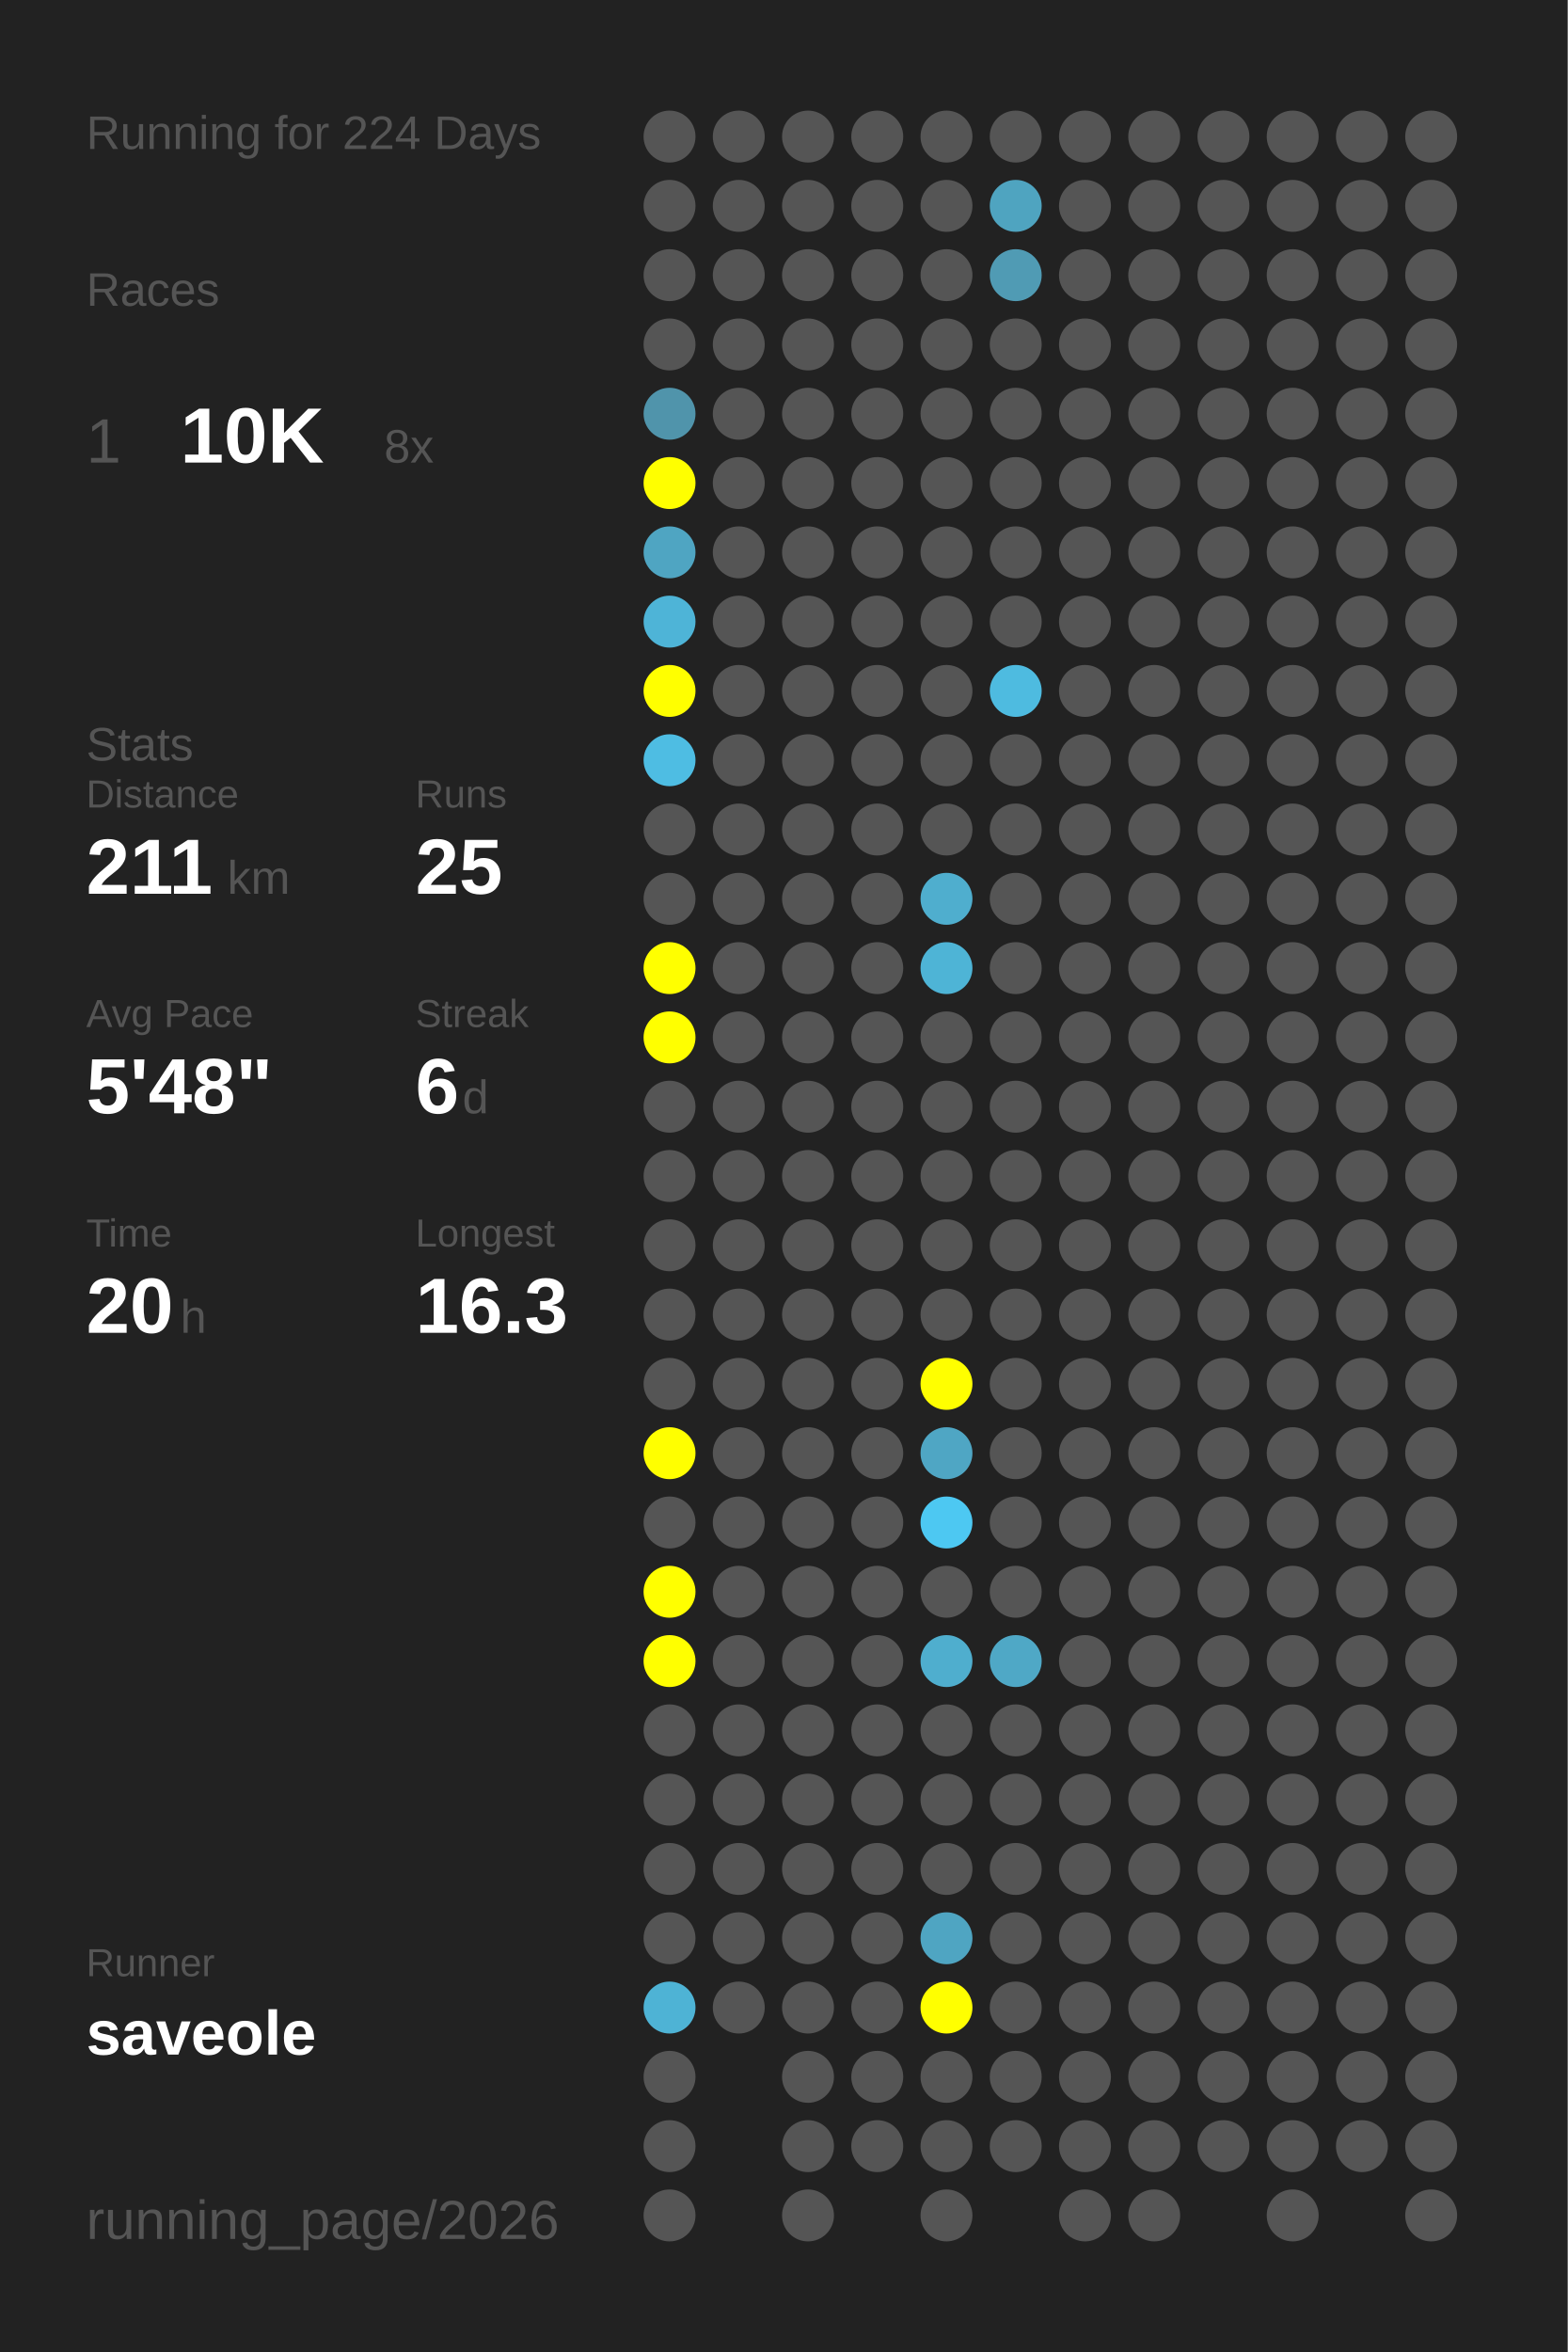
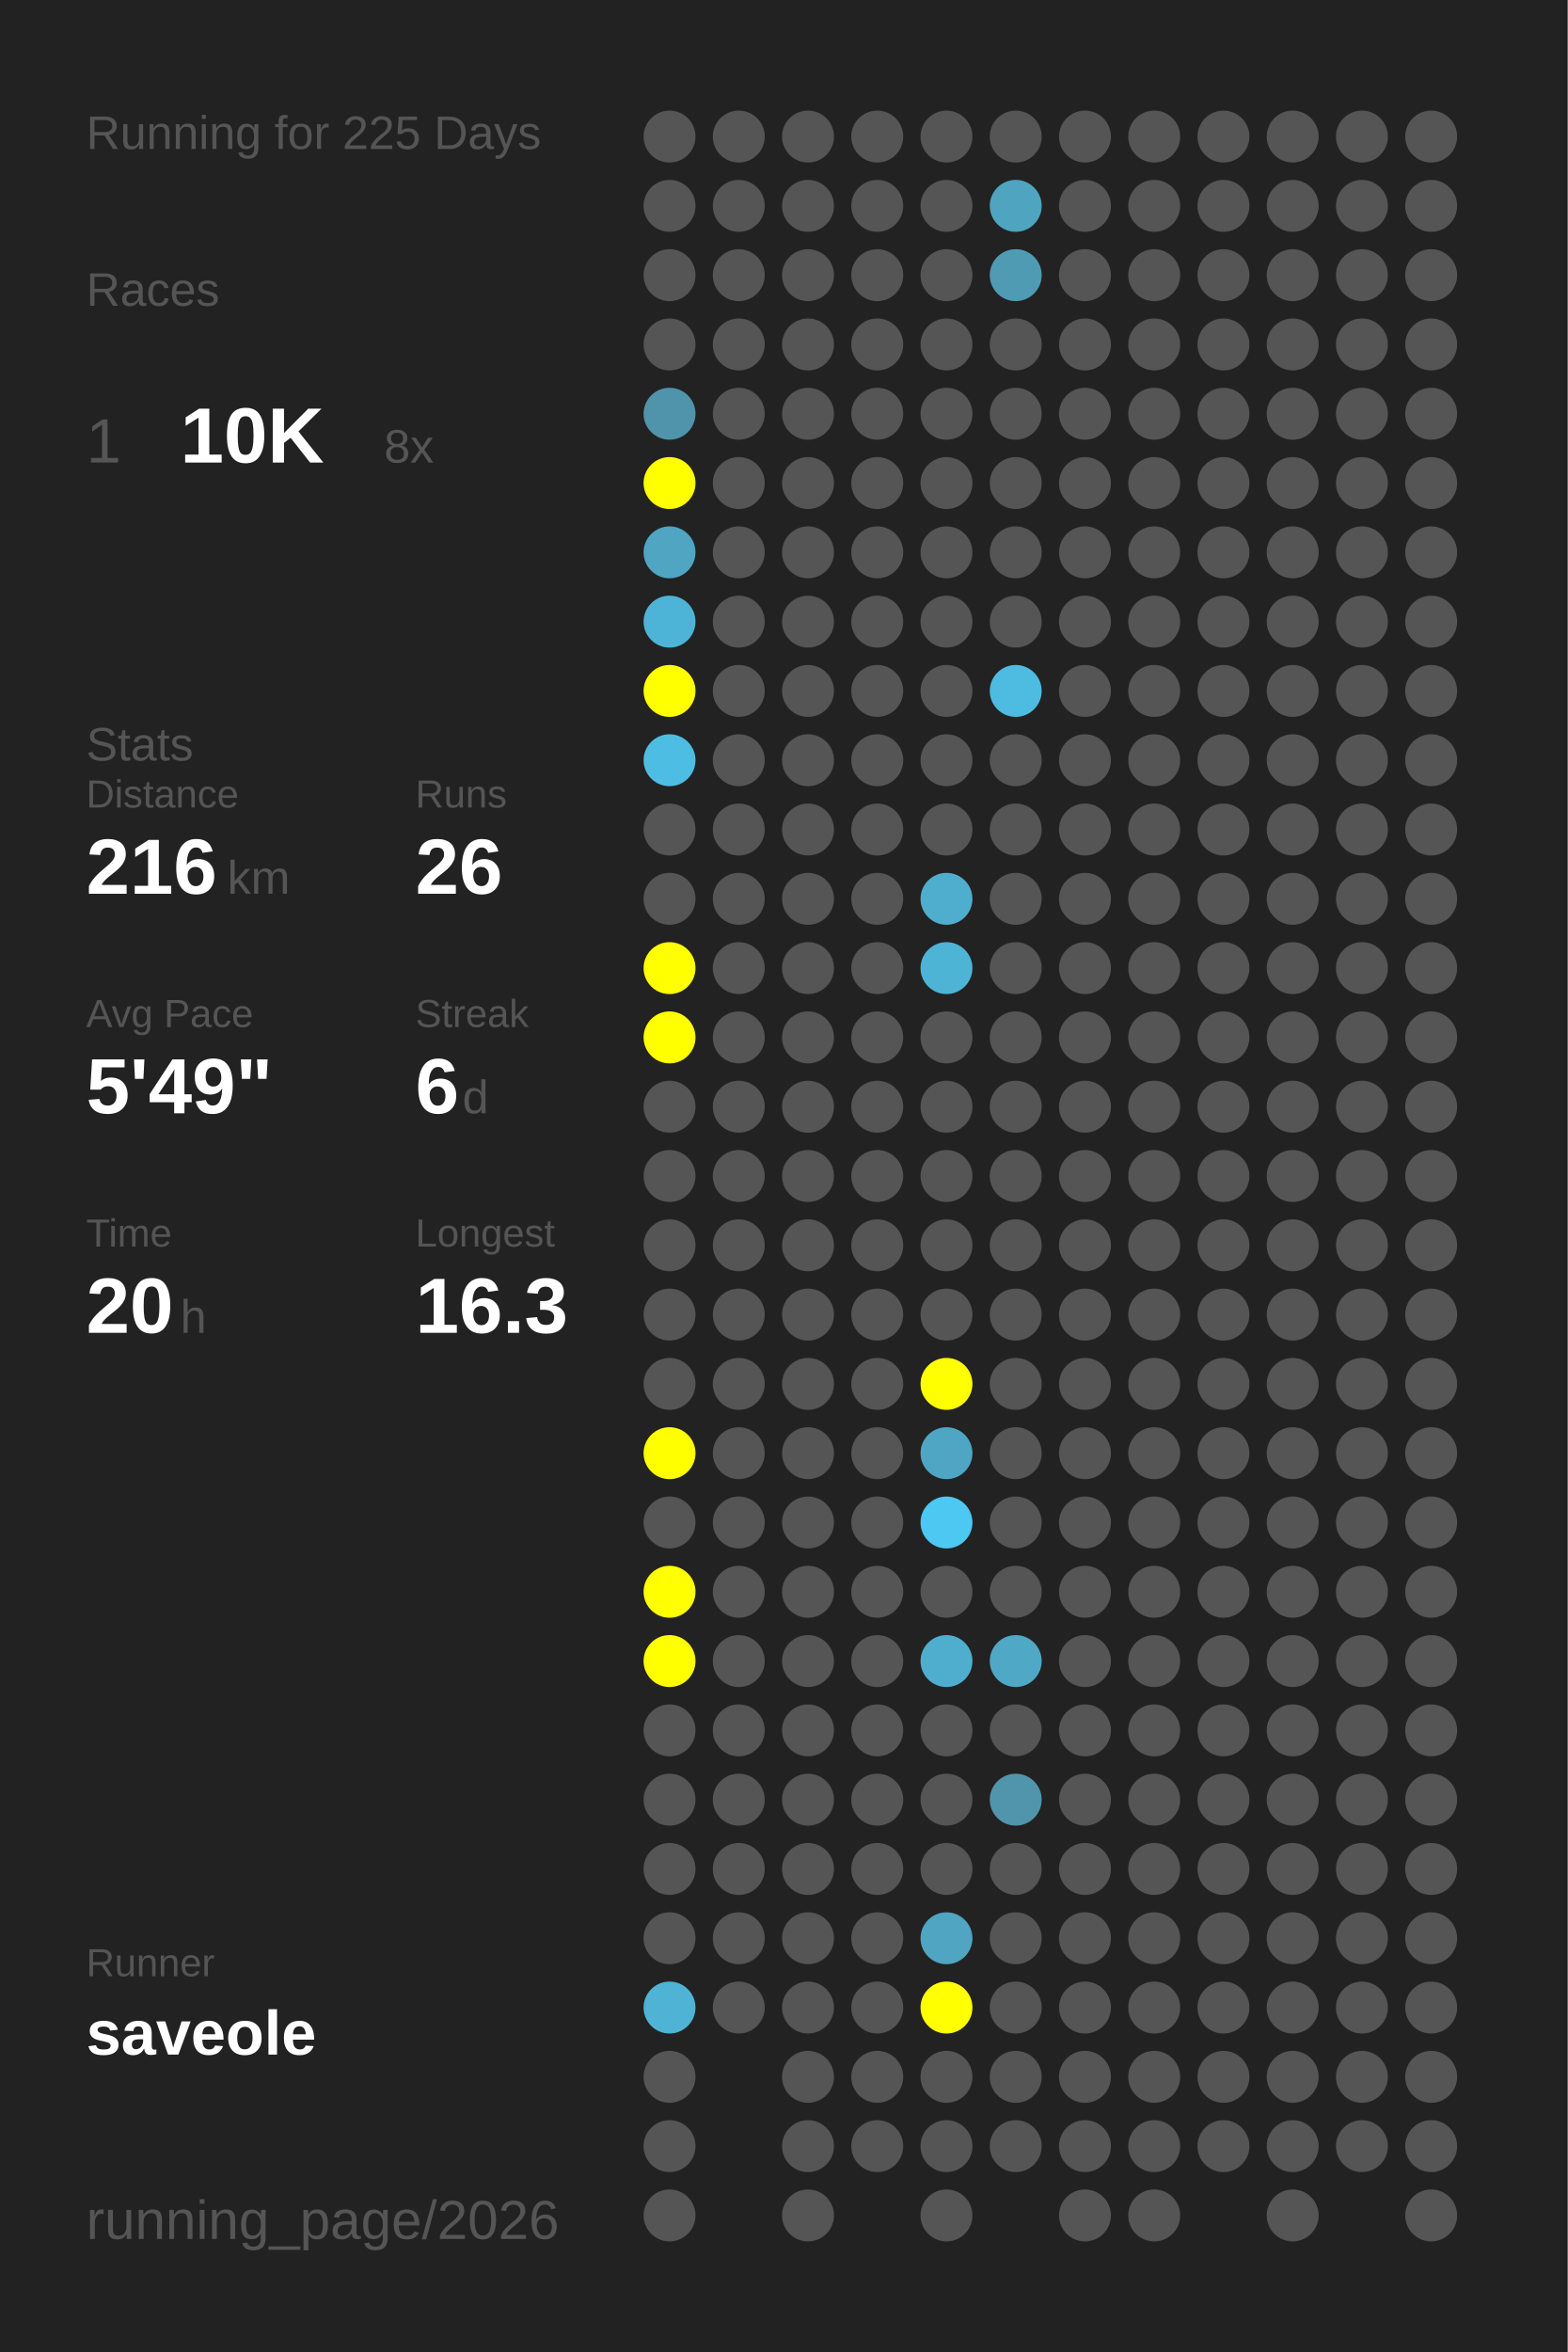
<svg xmlns="http://www.w3.org/2000/svg" baseProfile="full" height="300mm" version="1.1" viewBox="0,0,200,300" width="200mm">
  <defs />
  <rect fill="#222222" height="300" width="200" x="0" y="0" />
-   <text fill="#555555" style="font-size:6px; font-family:Arial;" x="11" y="19">Running for 224 Days</text>
+   <text fill="#555555" style="font-size:6px; font-family:Arial;" x="11" y="19">Running for 225 Days</text>
  <text fill="#555555" style="font-size:6px; font-family:Arial;" x="11" y="39">Races</text>
  <text fill="#555555" style="font-size:8px; font-family:Arial;" x="11" y="59">1</text>
  <text fill="#FFFFFF" style="font-size:10px; font-family:Arial; font-weight:bold;" x="23" y="59">10K</text>
  <text fill="#555555" style="font-size:6px; font-family:Arial;" x="49" y="59">8x</text>
  <text fill="#555555" style="font-size:6px; font-family:Arial;" x="11" y="97">Stats</text>
  <text fill="#555555" style="font-size:5px; font-family:Arial;" x="11" y="103">Distance</text>
-   <text fill="#FFFFFF" style="font-size:10px; font-family:Arial; font-weight:bold;" x="11" y="114">211</text>
+   <text fill="#FFFFFF" style="font-size:10px; font-family:Arial; font-weight:bold;" x="11" y="114">216</text>
  <text fill="#555555" style="font-size:6px; font-family:Arial;" x="29" y="114">km</text>
  <text fill="#555555" style="font-size:5px; font-family:Arial;" x="53" y="103">Runs</text>
-   <text fill="#FFFFFF" style="font-size:10px; font-family:Arial; font-weight:bold;" x="53" y="114">25</text>
+   <text fill="#FFFFFF" style="font-size:10px; font-family:Arial; font-weight:bold;" x="53" y="114">26</text>
  <text fill="#555555" style="font-size:5px; font-family:Arial;" x="11" y="131">Avg Pace</text>
-   <text fill="#FFFFFF" style="font-size:10px; font-family:Arial; font-weight:bold;" x="11" y="142">5'48"</text>
+   <text fill="#FFFFFF" style="font-size:10px; font-family:Arial; font-weight:bold;" x="11" y="142">5'49"</text>
  <text fill="#555555" style="font-size:5px; font-family:Arial;" x="53" y="131">Streak</text>
  <text fill="#FFFFFF" style="font-size:10px; font-family:Arial; font-weight:bold;" x="53" y="142">6</text>
  <text fill="#555555" style="font-size:6px; font-family:Arial;" x="59" y="142">d</text>
  <text fill="#555555" style="font-size:5px; font-family:Arial;" x="11" y="159">Time</text>
  <text fill="#FFFFFF" style="font-size:10px; font-family:Arial; font-weight:bold;" x="11" y="170">20</text>
  <text fill="#555555" style="font-size:6px; font-family:Arial;" x="23" y="170">h</text>
  <text fill="#555555" style="font-size:5px; font-family:Arial;" x="53" y="159">Longest</text>
  <text fill="#FFFFFF" style="font-size:10px; font-family:Arial; font-weight:bold;" x="53" y="170">16.3</text>
  <text fill="#555555" style="font-size:5px; font-family:Arial;" x="11" y="252.065">Runner</text>
  <text fill="#FFFFFF" style="font-size:8px; font-family:Arial; font-weight:bold;" x="11" y="262.065">saveole</text>
  <text fill="#555555" style="font-size:7px; font-family:Arial;" x="11" y="285.581">running_page/2026</text>
  <circle cx="85.417" cy="17.419" fill="#555555" r="3.312" />
  <circle cx="85.417" cy="26.258" fill="#555555" r="3.312" />
  <circle cx="85.417" cy="35.097" fill="#555555" r="3.312" />
  <circle cx="85.417" cy="43.935" fill="#555555" r="3.312" />
  <circle cx="85.417" cy="52.774" fill="#5094ab" r="3.312" />
  <circle cx="85.417" cy="61.613" fill="#FFFF00" r="3.312" />
  <circle cx="85.417" cy="70.452" fill="#4fa5c2" r="3.312" />
  <circle cx="85.417" cy="79.29" fill="#4eb4d7" r="3.312" />
  <circle cx="85.417" cy="88.129" fill="#FFFF00" r="3.312" />
  <circle cx="85.417" cy="96.968" fill="#4ebde3" r="3.312" />
  <circle cx="85.417" cy="105.806" fill="#555555" r="3.312" />
  <circle cx="85.417" cy="114.645" fill="#555555" r="3.312" />
  <circle cx="85.417" cy="123.484" fill="#FFFF00" r="3.312" />
  <circle cx="85.417" cy="132.323" fill="#FFFF00" r="3.312" />
  <circle cx="85.417" cy="141.161" fill="#555555" r="3.312" />
  <circle cx="85.417" cy="150" fill="#555555" r="3.312" />
  <circle cx="85.417" cy="158.839" fill="#555555" r="3.312" />
  <circle cx="85.417" cy="167.677" fill="#555555" r="3.312" />
  <circle cx="85.417" cy="176.516" fill="#555555" r="3.312" />
  <circle cx="85.417" cy="185.355" fill="#FFFF00" r="3.312" />
  <circle cx="85.417" cy="194.194" fill="#555555" r="3.312" />
  <circle cx="85.417" cy="203.032" fill="#FFFF00" r="3.312" />
  <circle cx="85.417" cy="211.871" fill="#FFFF00" r="3.312" />
  <circle cx="85.417" cy="220.71" fill="#555555" r="3.312" />
  <circle cx="85.417" cy="229.548" fill="#555555" r="3.312" />
  <circle cx="85.417" cy="238.387" fill="#555555" r="3.312" />
  <circle cx="85.417" cy="247.226" fill="#555555" r="3.312" />
  <circle cx="85.417" cy="256.065" fill="#4eb3d5" r="3.312" />
  <circle cx="85.417" cy="264.903" fill="#555555" r="3.312" />
  <circle cx="85.417" cy="273.742" fill="#555555" r="3.312" />
  <circle cx="85.417" cy="282.581" fill="#555555" r="3.312" />
  <circle cx="94.25" cy="17.419" fill="#555555" r="3.312" />
  <circle cx="94.25" cy="26.258" fill="#555555" r="3.312" />
  <circle cx="94.25" cy="35.097" fill="#555555" r="3.312" />
  <circle cx="94.25" cy="43.935" fill="#555555" r="3.312" />
  <circle cx="94.25" cy="52.774" fill="#555555" r="3.312" />
  <circle cx="94.25" cy="61.613" fill="#555555" r="3.312" />
  <circle cx="94.25" cy="70.452" fill="#555555" r="3.312" />
  <circle cx="94.25" cy="79.29" fill="#555555" r="3.312" />
  <circle cx="94.25" cy="88.129" fill="#555555" r="3.312" />
  <circle cx="94.25" cy="96.968" fill="#555555" r="3.312" />
  <circle cx="94.25" cy="105.806" fill="#555555" r="3.312" />
  <circle cx="94.25" cy="114.645" fill="#555555" r="3.312" />
  <circle cx="94.25" cy="123.484" fill="#555555" r="3.312" />
  <circle cx="94.25" cy="132.323" fill="#555555" r="3.312" />
  <circle cx="94.25" cy="141.161" fill="#555555" r="3.312" />
  <circle cx="94.25" cy="150" fill="#555555" r="3.312" />
  <circle cx="94.25" cy="158.839" fill="#555555" r="3.312" />
  <circle cx="94.25" cy="167.677" fill="#555555" r="3.312" />
  <circle cx="94.25" cy="176.516" fill="#555555" r="3.312" />
  <circle cx="94.25" cy="185.355" fill="#555555" r="3.312" />
  <circle cx="94.25" cy="194.194" fill="#555555" r="3.312" />
  <circle cx="94.25" cy="203.032" fill="#555555" r="3.312" />
  <circle cx="94.25" cy="211.871" fill="#555555" r="3.312" />
  <circle cx="94.25" cy="220.71" fill="#555555" r="3.312" />
  <circle cx="94.25" cy="229.548" fill="#555555" r="3.312" />
  <circle cx="94.25" cy="238.387" fill="#555555" r="3.312" />
  <circle cx="94.25" cy="247.226" fill="#555555" r="3.312" />
  <circle cx="94.25" cy="256.065" fill="#555555" r="3.312" />
  <circle cx="103.083" cy="17.419" fill="#555555" r="3.312" />
  <circle cx="103.083" cy="26.258" fill="#555555" r="3.312" />
  <circle cx="103.083" cy="35.097" fill="#555555" r="3.312" />
  <circle cx="103.083" cy="43.935" fill="#555555" r="3.312" />
  <circle cx="103.083" cy="52.774" fill="#555555" r="3.312" />
  <circle cx="103.083" cy="61.613" fill="#555555" r="3.312" />
  <circle cx="103.083" cy="70.452" fill="#555555" r="3.312" />
  <circle cx="103.083" cy="79.29" fill="#555555" r="3.312" />
  <circle cx="103.083" cy="88.129" fill="#555555" r="3.312" />
  <circle cx="103.083" cy="96.968" fill="#555555" r="3.312" />
  <circle cx="103.083" cy="105.806" fill="#555555" r="3.312" />
  <circle cx="103.083" cy="114.645" fill="#555555" r="3.312" />
  <circle cx="103.083" cy="123.484" fill="#555555" r="3.312" />
  <circle cx="103.083" cy="132.323" fill="#555555" r="3.312" />
  <circle cx="103.083" cy="141.161" fill="#555555" r="3.312" />
  <circle cx="103.083" cy="150" fill="#555555" r="3.312" />
  <circle cx="103.083" cy="158.839" fill="#555555" r="3.312" />
  <circle cx="103.083" cy="167.677" fill="#555555" r="3.312" />
  <circle cx="103.083" cy="176.516" fill="#555555" r="3.312" />
  <circle cx="103.083" cy="185.355" fill="#555555" r="3.312" />
  <circle cx="103.083" cy="194.194" fill="#555555" r="3.312" />
  <circle cx="103.083" cy="203.032" fill="#555555" r="3.312" />
  <circle cx="103.083" cy="211.871" fill="#555555" r="3.312" />
  <circle cx="103.083" cy="220.71" fill="#555555" r="3.312" />
  <circle cx="103.083" cy="229.548" fill="#555555" r="3.312" />
  <circle cx="103.083" cy="238.387" fill="#555555" r="3.312" />
  <circle cx="103.083" cy="247.226" fill="#555555" r="3.312" />
  <circle cx="103.083" cy="256.065" fill="#555555" r="3.312" />
  <circle cx="103.083" cy="264.903" fill="#555555" r="3.312" />
  <circle cx="103.083" cy="273.742" fill="#555555" r="3.312" />
  <circle cx="103.083" cy="282.581" fill="#555555" r="3.312" />
  <circle cx="111.917" cy="17.419" fill="#555555" r="3.312" />
  <circle cx="111.917" cy="26.258" fill="#555555" r="3.312" />
  <circle cx="111.917" cy="35.097" fill="#555555" r="3.312" />
  <circle cx="111.917" cy="43.935" fill="#555555" r="3.312" />
  <circle cx="111.917" cy="52.774" fill="#555555" r="3.312" />
  <circle cx="111.917" cy="61.613" fill="#555555" r="3.312" />
  <circle cx="111.917" cy="70.452" fill="#555555" r="3.312" />
  <circle cx="111.917" cy="79.29" fill="#555555" r="3.312" />
  <circle cx="111.917" cy="88.129" fill="#555555" r="3.312" />
  <circle cx="111.917" cy="96.968" fill="#555555" r="3.312" />
  <circle cx="111.917" cy="105.806" fill="#555555" r="3.312" />
  <circle cx="111.917" cy="114.645" fill="#555555" r="3.312" />
  <circle cx="111.917" cy="123.484" fill="#555555" r="3.312" />
  <circle cx="111.917" cy="132.323" fill="#555555" r="3.312" />
  <circle cx="111.917" cy="141.161" fill="#555555" r="3.312" />
  <circle cx="111.917" cy="150" fill="#555555" r="3.312" />
  <circle cx="111.917" cy="158.839" fill="#555555" r="3.312" />
  <circle cx="111.917" cy="167.677" fill="#555555" r="3.312" />
  <circle cx="111.917" cy="176.516" fill="#555555" r="3.312" />
  <circle cx="111.917" cy="185.355" fill="#555555" r="3.312" />
  <circle cx="111.917" cy="194.194" fill="#555555" r="3.312" />
  <circle cx="111.917" cy="203.032" fill="#555555" r="3.312" />
  <circle cx="111.917" cy="211.871" fill="#555555" r="3.312" />
  <circle cx="111.917" cy="220.71" fill="#555555" r="3.312" />
  <circle cx="111.917" cy="229.548" fill="#555555" r="3.312" />
  <circle cx="111.917" cy="238.387" fill="#555555" r="3.312" />
  <circle cx="111.917" cy="247.226" fill="#555555" r="3.312" />
  <circle cx="111.917" cy="256.065" fill="#555555" r="3.312" />
  <circle cx="111.917" cy="264.903" fill="#555555" r="3.312" />
  <circle cx="111.917" cy="273.742" fill="#555555" r="3.312" />
  <circle cx="120.75" cy="17.419" fill="#555555" r="3.312" />
  <circle cx="120.75" cy="26.258" fill="#555555" r="3.312" />
  <circle cx="120.75" cy="35.097" fill="#555555" r="3.312" />
  <circle cx="120.75" cy="43.935" fill="#555555" r="3.312" />
  <circle cx="120.75" cy="52.774" fill="#555555" r="3.312" />
  <circle cx="120.75" cy="61.613" fill="#555555" r="3.312" />
  <circle cx="120.75" cy="70.452" fill="#555555" r="3.312" />
  <circle cx="120.75" cy="79.29" fill="#555555" r="3.312" />
  <circle cx="120.75" cy="88.129" fill="#555555" r="3.312" />
  <circle cx="120.75" cy="96.968" fill="#555555" r="3.312" />
  <circle cx="120.75" cy="105.806" fill="#555555" r="3.312" />
  <circle cx="120.75" cy="114.645" fill="#4faece" r="3.312" />
  <circle cx="120.75" cy="123.484" fill="#4eb4d6" r="3.312" />
  <circle cx="120.75" cy="132.323" fill="#555555" r="3.312" />
  <circle cx="120.75" cy="141.161" fill="#555555" r="3.312" />
  <circle cx="120.75" cy="150" fill="#555555" r="3.312" />
  <circle cx="120.75" cy="158.839" fill="#555555" r="3.312" />
  <circle cx="120.75" cy="167.677" fill="#555555" r="3.312" />
  <circle cx="120.75" cy="176.516" fill="#FFFF00" r="3.312" />
  <circle cx="120.75" cy="185.355" fill="#4fa6c4" r="3.312" />
  <circle cx="120.75" cy="194.194" fill="#4dc8f2" r="3.312" />
  <circle cx="120.75" cy="203.032" fill="#555555" r="3.312" />
  <circle cx="120.75" cy="211.871" fill="#4faece" r="3.312" />
  <circle cx="120.75" cy="220.71" fill="#555555" r="3.312" />
  <circle cx="120.75" cy="229.548" fill="#555555" r="3.312" />
  <circle cx="120.75" cy="238.387" fill="#555555" r="3.312" />
  <circle cx="120.75" cy="247.226" fill="#4fa5c2" r="3.312" />
  <circle cx="120.75" cy="256.065" fill="#FFFF00" r="3.312" />
  <circle cx="120.75" cy="264.903" fill="#555555" r="3.312" />
  <circle cx="120.75" cy="273.742" fill="#555555" r="3.312" />
  <circle cx="120.75" cy="282.581" fill="#555555" r="3.312" />
  <circle cx="129.583" cy="17.419" fill="#555555" r="3.312" />
  <circle cx="129.583" cy="26.258" fill="#4fa4c0" r="3.312" />
  <circle cx="129.583" cy="35.097" fill="#509bb4" r="3.312" />
  <circle cx="129.583" cy="43.935" fill="#555555" r="3.312" />
  <circle cx="129.583" cy="52.774" fill="#555555" r="3.312" />
  <circle cx="129.583" cy="61.613" fill="#555555" r="3.312" />
  <circle cx="129.583" cy="70.452" fill="#555555" r="3.312" />
  <circle cx="129.583" cy="79.29" fill="#555555" r="3.312" />
  <circle cx="129.583" cy="88.129" fill="#4ebbe0" r="3.312" />
  <circle cx="129.583" cy="96.968" fill="#555555" r="3.312" />
  <circle cx="129.583" cy="105.806" fill="#555555" r="3.312" />
  <circle cx="129.583" cy="114.645" fill="#555555" r="3.312" />
  <circle cx="129.583" cy="123.484" fill="#555555" r="3.312" />
  <circle cx="129.583" cy="132.323" fill="#555555" r="3.312" />
  <circle cx="129.583" cy="141.161" fill="#555555" r="3.312" />
  <circle cx="129.583" cy="150" fill="#555555" r="3.312" />
  <circle cx="129.583" cy="158.839" fill="#555555" r="3.312" />
  <circle cx="129.583" cy="167.677" fill="#555555" r="3.312" />
  <circle cx="129.583" cy="176.516" fill="#555555" r="3.312" />
  <circle cx="129.583" cy="185.355" fill="#555555" r="3.312" />
  <circle cx="129.583" cy="194.194" fill="#555555" r="3.312" />
  <circle cx="129.583" cy="203.032" fill="#555555" r="3.312" />
  <circle cx="129.583" cy="211.871" fill="#4fa8c6" r="3.312" />
  <circle cx="129.583" cy="220.71" fill="#555555" r="3.312" />
-   <circle cx="129.583" cy="229.548" fill="#555555" r="3.312" />
+   <circle cx="129.583" cy="229.548" fill="#5095ac" r="3.312" />
  <circle cx="129.583" cy="238.387" fill="#555555" r="3.312" />
  <circle cx="129.583" cy="247.226" fill="#555555" r="3.312" />
  <circle cx="129.583" cy="256.065" fill="#555555" r="3.312" />
  <circle cx="129.583" cy="264.903" fill="#555555" r="3.312" />
  <circle cx="129.583" cy="273.742" fill="#555555" r="3.312" />
  <circle cx="138.417" cy="17.419" fill="#555555" r="3.312" />
  <circle cx="138.417" cy="26.258" fill="#555555" r="3.312" />
  <circle cx="138.417" cy="35.097" fill="#555555" r="3.312" />
  <circle cx="138.417" cy="43.935" fill="#555555" r="3.312" />
  <circle cx="138.417" cy="52.774" fill="#555555" r="3.312" />
  <circle cx="138.417" cy="61.613" fill="#555555" r="3.312" />
  <circle cx="138.417" cy="70.452" fill="#555555" r="3.312" />
  <circle cx="138.417" cy="79.29" fill="#555555" r="3.312" />
  <circle cx="138.417" cy="88.129" fill="#555555" r="3.312" />
  <circle cx="138.417" cy="96.968" fill="#555555" r="3.312" />
  <circle cx="138.417" cy="105.806" fill="#555555" r="3.312" />
  <circle cx="138.417" cy="114.645" fill="#555555" r="3.312" />
  <circle cx="138.417" cy="123.484" fill="#555555" r="3.312" />
  <circle cx="138.417" cy="132.323" fill="#555555" r="3.312" />
  <circle cx="138.417" cy="141.161" fill="#555555" r="3.312" />
  <circle cx="138.417" cy="150" fill="#555555" r="3.312" />
  <circle cx="138.417" cy="158.839" fill="#555555" r="3.312" />
  <circle cx="138.417" cy="167.677" fill="#555555" r="3.312" />
  <circle cx="138.417" cy="176.516" fill="#555555" r="3.312" />
  <circle cx="138.417" cy="185.355" fill="#555555" r="3.312" />
  <circle cx="138.417" cy="194.194" fill="#555555" r="3.312" />
  <circle cx="138.417" cy="203.032" fill="#555555" r="3.312" />
  <circle cx="138.417" cy="211.871" fill="#555555" r="3.312" />
  <circle cx="138.417" cy="220.71" fill="#555555" r="3.312" />
  <circle cx="138.417" cy="229.548" fill="#555555" r="3.312" />
  <circle cx="138.417" cy="238.387" fill="#555555" r="3.312" />
  <circle cx="138.417" cy="247.226" fill="#555555" r="3.312" />
  <circle cx="138.417" cy="256.065" fill="#555555" r="3.312" />
  <circle cx="138.417" cy="264.903" fill="#555555" r="3.312" />
  <circle cx="138.417" cy="273.742" fill="#555555" r="3.312" />
  <circle cx="138.417" cy="282.581" fill="#555555" r="3.312" />
  <circle cx="147.25" cy="17.419" fill="#555555" r="3.312" />
  <circle cx="147.25" cy="26.258" fill="#555555" r="3.312" />
  <circle cx="147.25" cy="35.097" fill="#555555" r="3.312" />
  <circle cx="147.25" cy="43.935" fill="#555555" r="3.312" />
  <circle cx="147.25" cy="52.774" fill="#555555" r="3.312" />
  <circle cx="147.25" cy="61.613" fill="#555555" r="3.312" />
  <circle cx="147.25" cy="70.452" fill="#555555" r="3.312" />
  <circle cx="147.25" cy="79.29" fill="#555555" r="3.312" />
  <circle cx="147.25" cy="88.129" fill="#555555" r="3.312" />
  <circle cx="147.25" cy="96.968" fill="#555555" r="3.312" />
  <circle cx="147.25" cy="105.806" fill="#555555" r="3.312" />
  <circle cx="147.25" cy="114.645" fill="#555555" r="3.312" />
  <circle cx="147.25" cy="123.484" fill="#555555" r="3.312" />
  <circle cx="147.25" cy="132.323" fill="#555555" r="3.312" />
  <circle cx="147.25" cy="141.161" fill="#555555" r="3.312" />
  <circle cx="147.25" cy="150" fill="#555555" r="3.312" />
  <circle cx="147.25" cy="158.839" fill="#555555" r="3.312" />
  <circle cx="147.25" cy="167.677" fill="#555555" r="3.312" />
  <circle cx="147.25" cy="176.516" fill="#555555" r="3.312" />
  <circle cx="147.25" cy="185.355" fill="#555555" r="3.312" />
  <circle cx="147.25" cy="194.194" fill="#555555" r="3.312" />
  <circle cx="147.25" cy="203.032" fill="#555555" r="3.312" />
  <circle cx="147.25" cy="211.871" fill="#555555" r="3.312" />
  <circle cx="147.25" cy="220.71" fill="#555555" r="3.312" />
  <circle cx="147.25" cy="229.548" fill="#555555" r="3.312" />
  <circle cx="147.25" cy="238.387" fill="#555555" r="3.312" />
  <circle cx="147.25" cy="247.226" fill="#555555" r="3.312" />
  <circle cx="147.25" cy="256.065" fill="#555555" r="3.312" />
  <circle cx="147.25" cy="264.903" fill="#555555" r="3.312" />
  <circle cx="147.25" cy="273.742" fill="#555555" r="3.312" />
  <circle cx="147.25" cy="282.581" fill="#555555" r="3.312" />
  <circle cx="156.083" cy="17.419" fill="#555555" r="3.312" />
  <circle cx="156.083" cy="26.258" fill="#555555" r="3.312" />
  <circle cx="156.083" cy="35.097" fill="#555555" r="3.312" />
  <circle cx="156.083" cy="43.935" fill="#555555" r="3.312" />
  <circle cx="156.083" cy="52.774" fill="#555555" r="3.312" />
  <circle cx="156.083" cy="61.613" fill="#555555" r="3.312" />
  <circle cx="156.083" cy="70.452" fill="#555555" r="3.312" />
  <circle cx="156.083" cy="79.29" fill="#555555" r="3.312" />
  <circle cx="156.083" cy="88.129" fill="#555555" r="3.312" />
  <circle cx="156.083" cy="96.968" fill="#555555" r="3.312" />
  <circle cx="156.083" cy="105.806" fill="#555555" r="3.312" />
  <circle cx="156.083" cy="114.645" fill="#555555" r="3.312" />
  <circle cx="156.083" cy="123.484" fill="#555555" r="3.312" />
  <circle cx="156.083" cy="132.323" fill="#555555" r="3.312" />
  <circle cx="156.083" cy="141.161" fill="#555555" r="3.312" />
  <circle cx="156.083" cy="150" fill="#555555" r="3.312" />
  <circle cx="156.083" cy="158.839" fill="#555555" r="3.312" />
  <circle cx="156.083" cy="167.677" fill="#555555" r="3.312" />
  <circle cx="156.083" cy="176.516" fill="#555555" r="3.312" />
  <circle cx="156.083" cy="185.355" fill="#555555" r="3.312" />
  <circle cx="156.083" cy="194.194" fill="#555555" r="3.312" />
  <circle cx="156.083" cy="203.032" fill="#555555" r="3.312" />
  <circle cx="156.083" cy="211.871" fill="#555555" r="3.312" />
  <circle cx="156.083" cy="220.71" fill="#555555" r="3.312" />
  <circle cx="156.083" cy="229.548" fill="#555555" r="3.312" />
  <circle cx="156.083" cy="238.387" fill="#555555" r="3.312" />
  <circle cx="156.083" cy="247.226" fill="#555555" r="3.312" />
  <circle cx="156.083" cy="256.065" fill="#555555" r="3.312" />
  <circle cx="156.083" cy="264.903" fill="#555555" r="3.312" />
  <circle cx="156.083" cy="273.742" fill="#555555" r="3.312" />
  <circle cx="164.917" cy="17.419" fill="#555555" r="3.312" />
  <circle cx="164.917" cy="26.258" fill="#555555" r="3.312" />
  <circle cx="164.917" cy="35.097" fill="#555555" r="3.312" />
  <circle cx="164.917" cy="43.935" fill="#555555" r="3.312" />
  <circle cx="164.917" cy="52.774" fill="#555555" r="3.312" />
  <circle cx="164.917" cy="61.613" fill="#555555" r="3.312" />
  <circle cx="164.917" cy="70.452" fill="#555555" r="3.312" />
  <circle cx="164.917" cy="79.29" fill="#555555" r="3.312" />
  <circle cx="164.917" cy="88.129" fill="#555555" r="3.312" />
  <circle cx="164.917" cy="96.968" fill="#555555" r="3.312" />
  <circle cx="164.917" cy="105.806" fill="#555555" r="3.312" />
  <circle cx="164.917" cy="114.645" fill="#555555" r="3.312" />
  <circle cx="164.917" cy="123.484" fill="#555555" r="3.312" />
  <circle cx="164.917" cy="132.323" fill="#555555" r="3.312" />
  <circle cx="164.917" cy="141.161" fill="#555555" r="3.312" />
  <circle cx="164.917" cy="150" fill="#555555" r="3.312" />
  <circle cx="164.917" cy="158.839" fill="#555555" r="3.312" />
  <circle cx="164.917" cy="167.677" fill="#555555" r="3.312" />
  <circle cx="164.917" cy="176.516" fill="#555555" r="3.312" />
  <circle cx="164.917" cy="185.355" fill="#555555" r="3.312" />
  <circle cx="164.917" cy="194.194" fill="#555555" r="3.312" />
  <circle cx="164.917" cy="203.032" fill="#555555" r="3.312" />
  <circle cx="164.917" cy="211.871" fill="#555555" r="3.312" />
  <circle cx="164.917" cy="220.71" fill="#555555" r="3.312" />
  <circle cx="164.917" cy="229.548" fill="#555555" r="3.312" />
  <circle cx="164.917" cy="238.387" fill="#555555" r="3.312" />
  <circle cx="164.917" cy="247.226" fill="#555555" r="3.312" />
  <circle cx="164.917" cy="256.065" fill="#555555" r="3.312" />
  <circle cx="164.917" cy="264.903" fill="#555555" r="3.312" />
  <circle cx="164.917" cy="273.742" fill="#555555" r="3.312" />
  <circle cx="164.917" cy="282.581" fill="#555555" r="3.312" />
  <circle cx="173.75" cy="17.419" fill="#555555" r="3.312" />
  <circle cx="173.75" cy="26.258" fill="#555555" r="3.312" />
  <circle cx="173.75" cy="35.097" fill="#555555" r="3.312" />
  <circle cx="173.75" cy="43.935" fill="#555555" r="3.312" />
  <circle cx="173.75" cy="52.774" fill="#555555" r="3.312" />
  <circle cx="173.75" cy="61.613" fill="#555555" r="3.312" />
  <circle cx="173.75" cy="70.452" fill="#555555" r="3.312" />
  <circle cx="173.75" cy="79.29" fill="#555555" r="3.312" />
  <circle cx="173.75" cy="88.129" fill="#555555" r="3.312" />
  <circle cx="173.75" cy="96.968" fill="#555555" r="3.312" />
  <circle cx="173.75" cy="105.806" fill="#555555" r="3.312" />
  <circle cx="173.75" cy="114.645" fill="#555555" r="3.312" />
  <circle cx="173.75" cy="123.484" fill="#555555" r="3.312" />
  <circle cx="173.75" cy="132.323" fill="#555555" r="3.312" />
  <circle cx="173.75" cy="141.161" fill="#555555" r="3.312" />
  <circle cx="173.75" cy="150" fill="#555555" r="3.312" />
  <circle cx="173.75" cy="158.839" fill="#555555" r="3.312" />
  <circle cx="173.75" cy="167.677" fill="#555555" r="3.312" />
  <circle cx="173.75" cy="176.516" fill="#555555" r="3.312" />
  <circle cx="173.75" cy="185.355" fill="#555555" r="3.312" />
  <circle cx="173.75" cy="194.194" fill="#555555" r="3.312" />
  <circle cx="173.75" cy="203.032" fill="#555555" r="3.312" />
  <circle cx="173.75" cy="211.871" fill="#555555" r="3.312" />
  <circle cx="173.75" cy="220.71" fill="#555555" r="3.312" />
  <circle cx="173.75" cy="229.548" fill="#555555" r="3.312" />
  <circle cx="173.75" cy="238.387" fill="#555555" r="3.312" />
  <circle cx="173.75" cy="247.226" fill="#555555" r="3.312" />
  <circle cx="173.75" cy="256.065" fill="#555555" r="3.312" />
  <circle cx="173.75" cy="264.903" fill="#555555" r="3.312" />
  <circle cx="173.75" cy="273.742" fill="#555555" r="3.312" />
  <circle cx="182.583" cy="17.419" fill="#555555" r="3.312" />
  <circle cx="182.583" cy="26.258" fill="#555555" r="3.312" />
  <circle cx="182.583" cy="35.097" fill="#555555" r="3.312" />
  <circle cx="182.583" cy="43.935" fill="#555555" r="3.312" />
  <circle cx="182.583" cy="52.774" fill="#555555" r="3.312" />
  <circle cx="182.583" cy="61.613" fill="#555555" r="3.312" />
  <circle cx="182.583" cy="70.452" fill="#555555" r="3.312" />
  <circle cx="182.583" cy="79.29" fill="#555555" r="3.312" />
  <circle cx="182.583" cy="88.129" fill="#555555" r="3.312" />
  <circle cx="182.583" cy="96.968" fill="#555555" r="3.312" />
  <circle cx="182.583" cy="105.806" fill="#555555" r="3.312" />
  <circle cx="182.583" cy="114.645" fill="#555555" r="3.312" />
  <circle cx="182.583" cy="123.484" fill="#555555" r="3.312" />
  <circle cx="182.583" cy="132.323" fill="#555555" r="3.312" />
  <circle cx="182.583" cy="141.161" fill="#555555" r="3.312" />
  <circle cx="182.583" cy="150" fill="#555555" r="3.312" />
  <circle cx="182.583" cy="158.839" fill="#555555" r="3.312" />
  <circle cx="182.583" cy="167.677" fill="#555555" r="3.312" />
  <circle cx="182.583" cy="176.516" fill="#555555" r="3.312" />
  <circle cx="182.583" cy="185.355" fill="#555555" r="3.312" />
  <circle cx="182.583" cy="194.194" fill="#555555" r="3.312" />
  <circle cx="182.583" cy="203.032" fill="#555555" r="3.312" />
  <circle cx="182.583" cy="211.871" fill="#555555" r="3.312" />
  <circle cx="182.583" cy="220.71" fill="#555555" r="3.312" />
  <circle cx="182.583" cy="229.548" fill="#555555" r="3.312" />
  <circle cx="182.583" cy="238.387" fill="#555555" r="3.312" />
  <circle cx="182.583" cy="247.226" fill="#555555" r="3.312" />
  <circle cx="182.583" cy="256.065" fill="#555555" r="3.312" />
  <circle cx="182.583" cy="264.903" fill="#555555" r="3.312" />
  <circle cx="182.583" cy="273.742" fill="#555555" r="3.312" />
  <circle cx="182.583" cy="282.581" fill="#555555" r="3.312" />
</svg>
